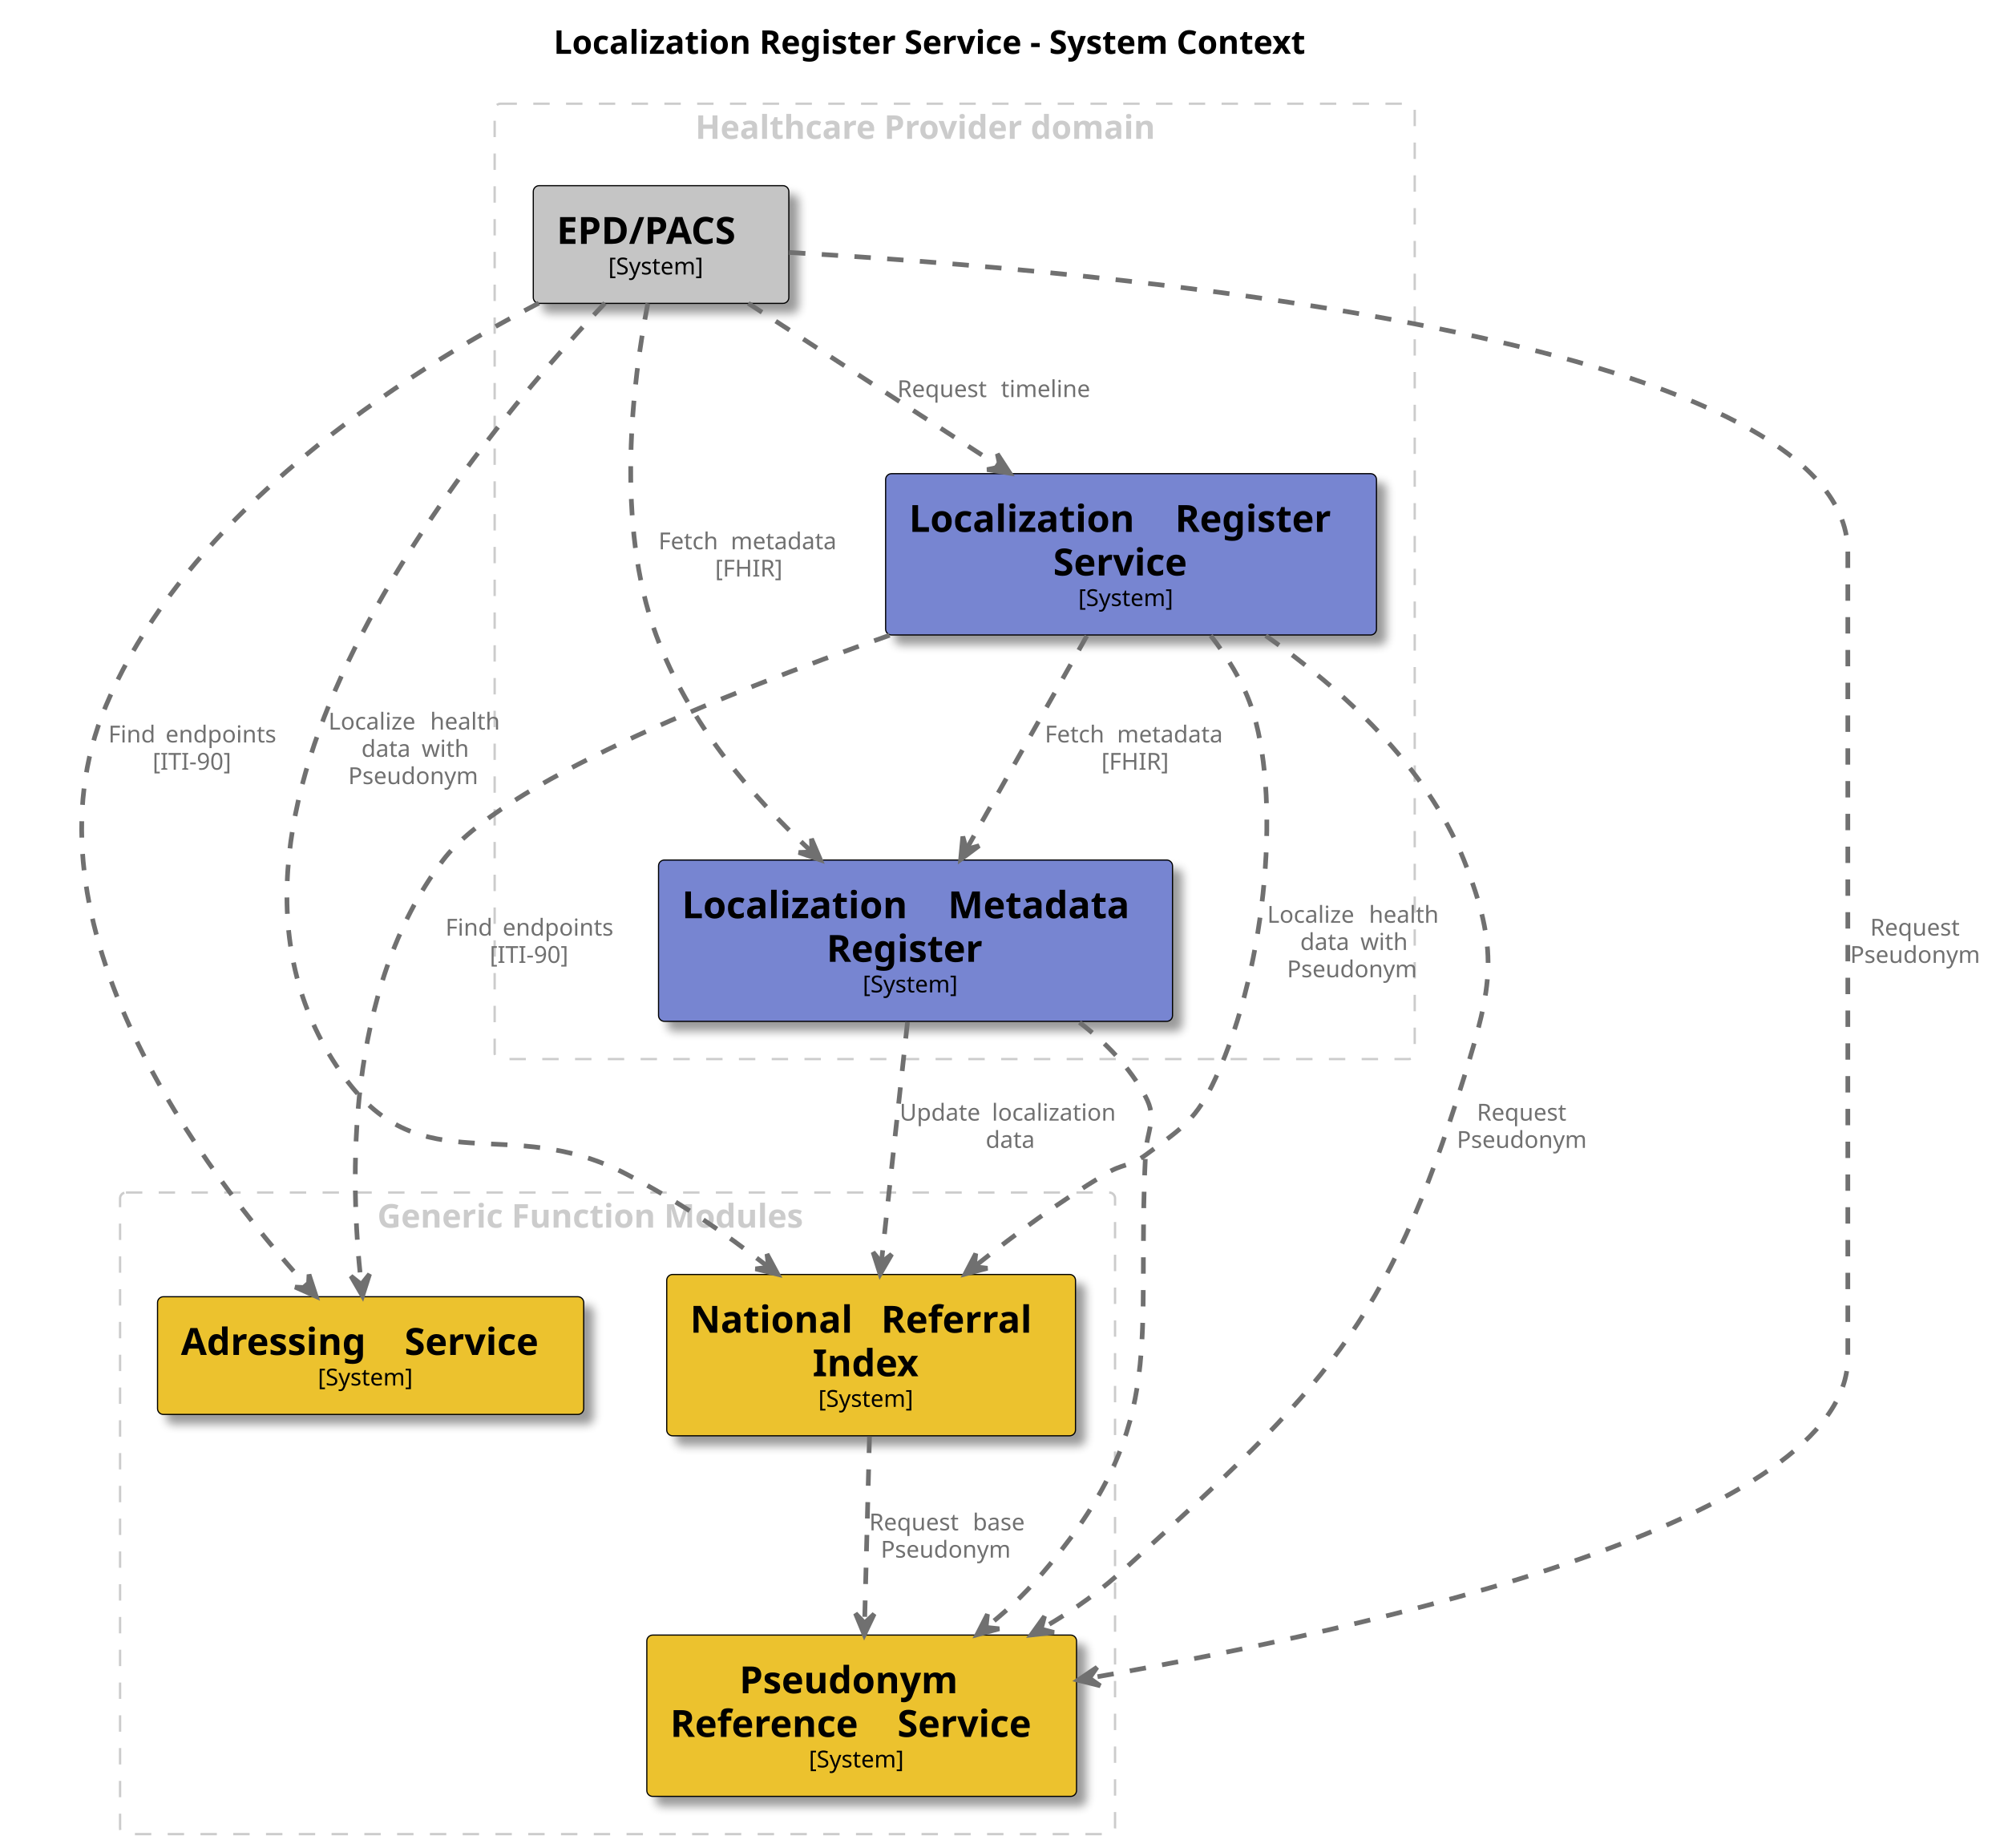
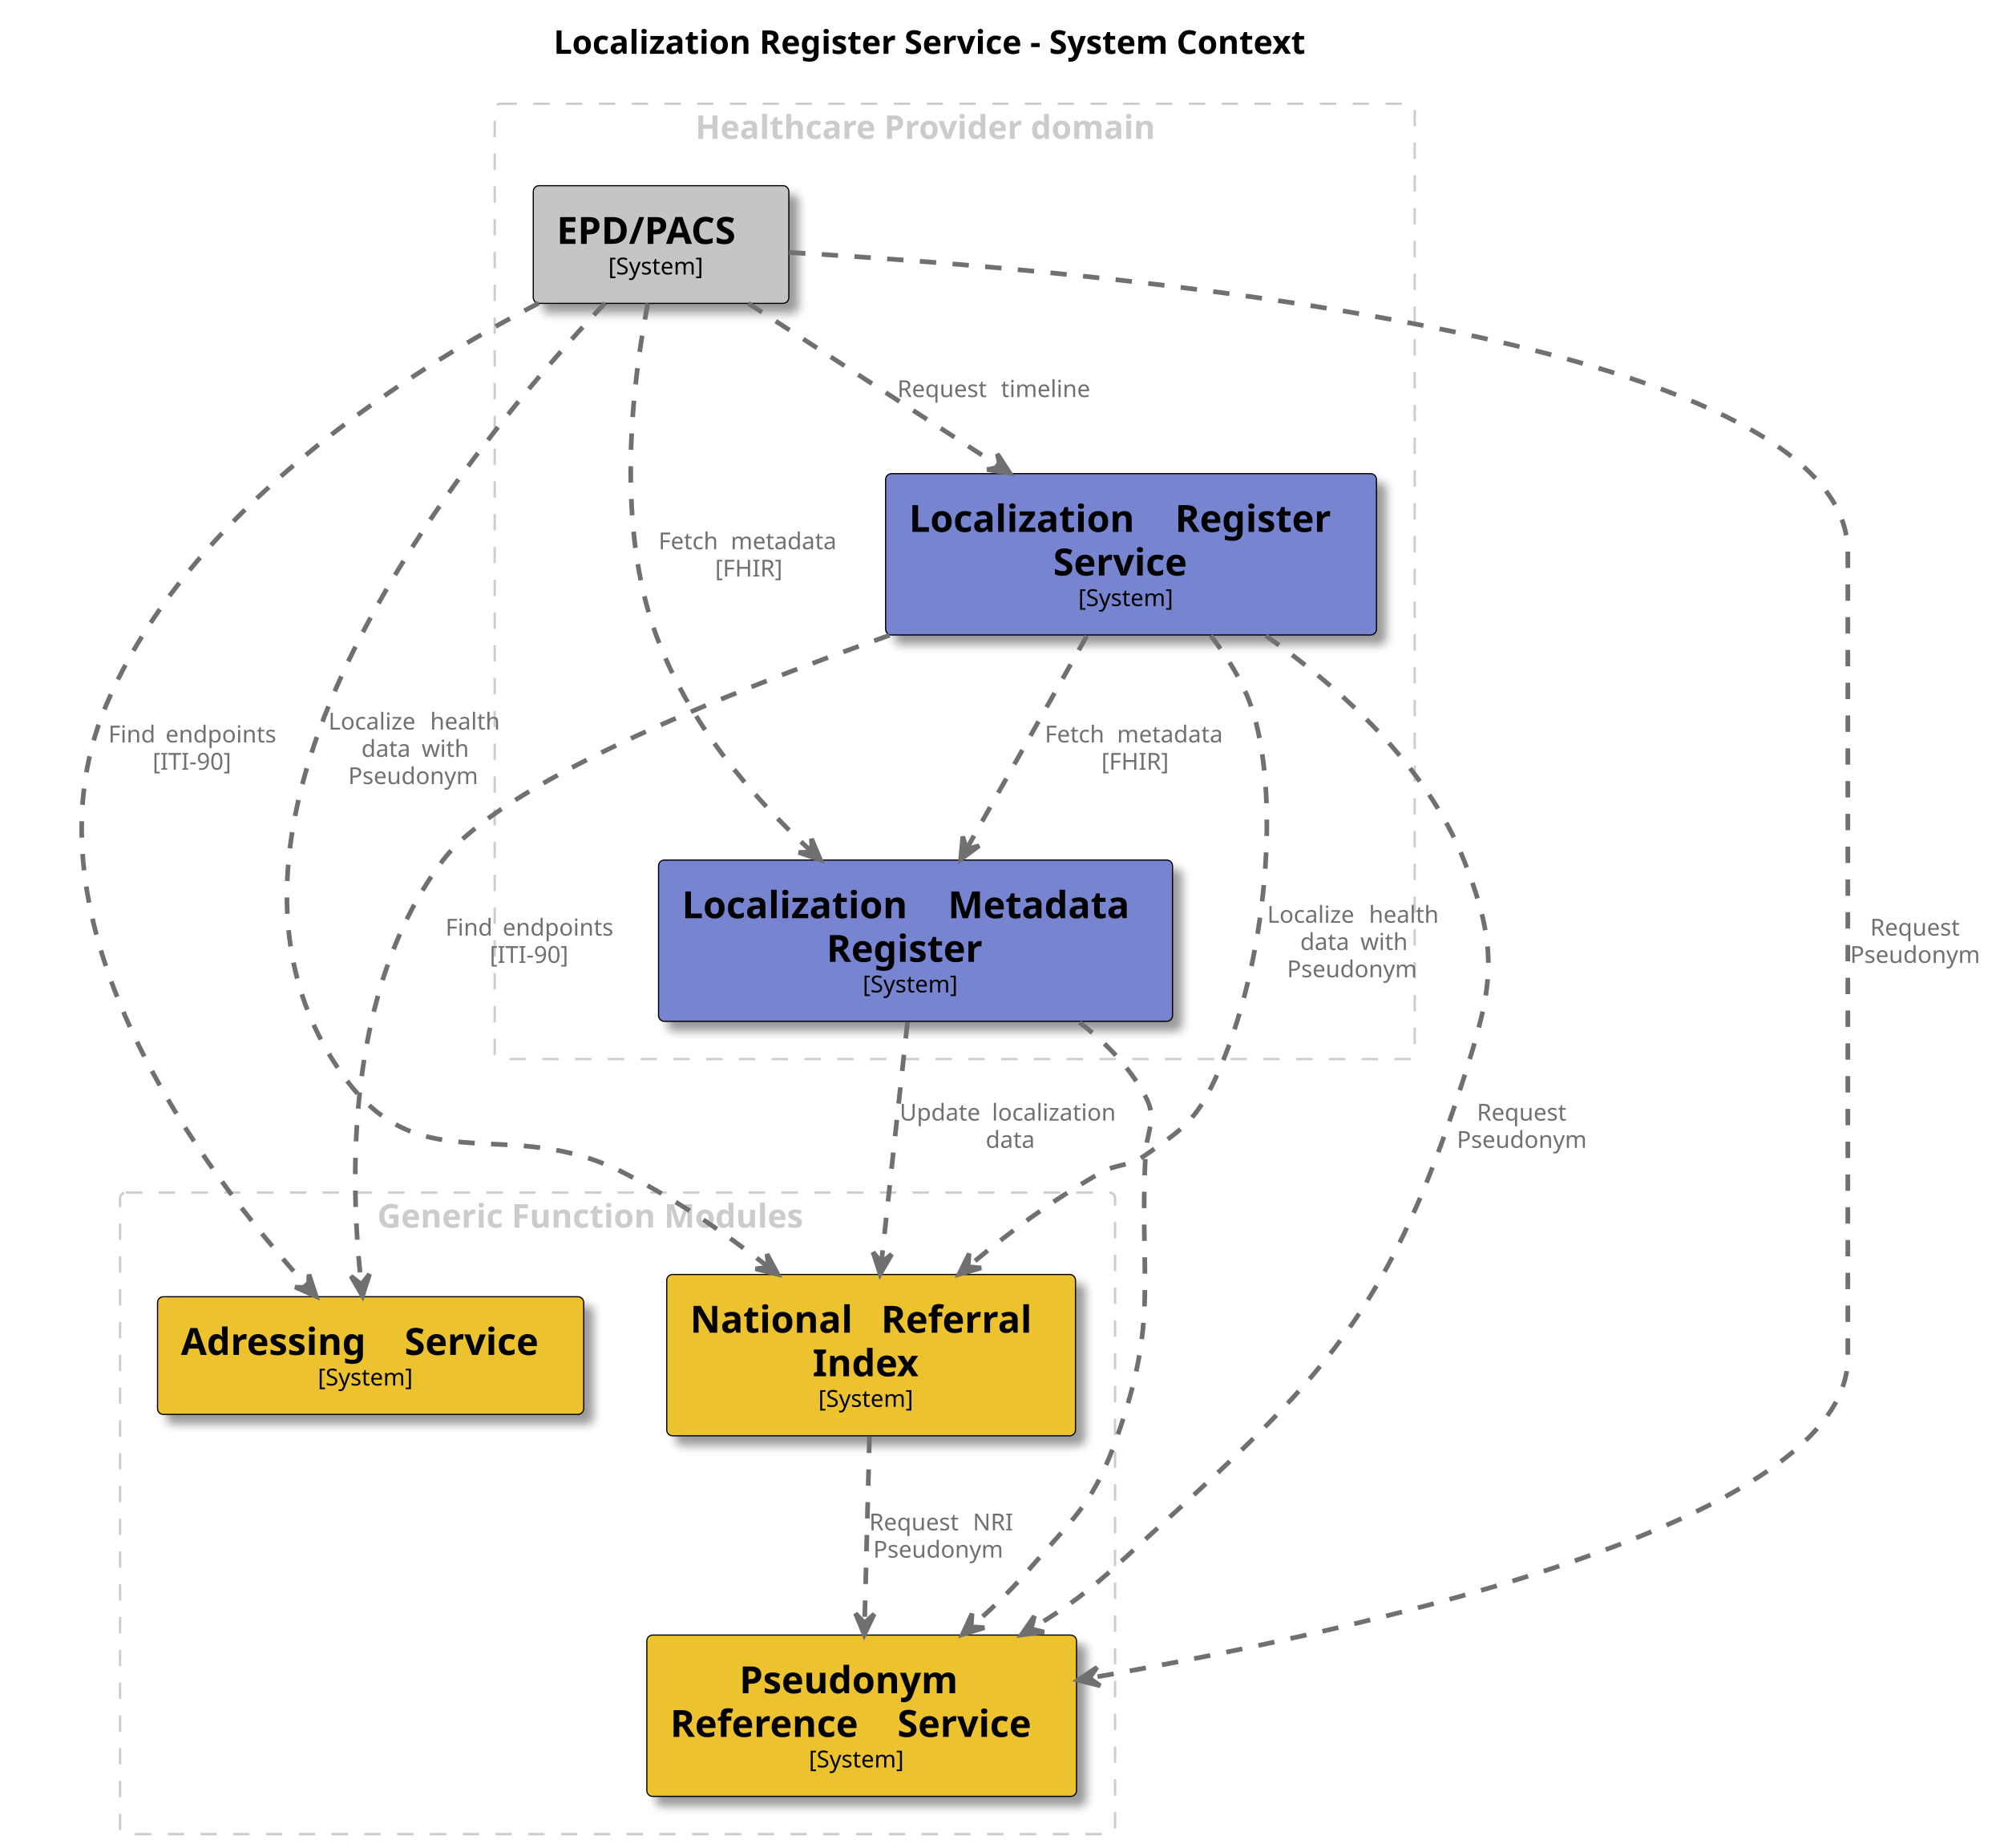
<svg xmlns="http://www.w3.org/2000/svg" contentStyleType="text/css" height="789px" preserveAspectRatio="none" style="width:856px;height:789px;background:#FFFFFF;" version="1.1" viewBox="0 0 856 789" width="856px" zoomAndPan="magnify">
  <defs>
-     <filter height="300%" id="f1ecqwmw5v5ol1" width="300%" x="-1" y="-1">
+     <filter height="300%" id="fuecr336wz0jl" width="300%" x="-1" y="-1">
      <feGaussianBlur result="blurOut" stdDeviation="2.0" />
      <feColorMatrix in="blurOut" result="blurOut2" type="matrix" values="0 0 0 0 0 0 0 0 0 0 0 0 0 0 0 0 0 0 .4 0" />
      <feOffset dx="4.0" dy="4.0" in="blurOut2" result="blurOut3" />
      <feBlend in="SourceGraphic" in2="blurOut3" mode="normal" />
    </filter>
  </defs>
  <g>
    <text fill="#000000" font-family="sans-serif" font-size="14" font-weight="bold" lengthAdjust="spacing" textLength="369.544" x="236.47" y="22.995">Localization Register Service - System Context</text>
    <g id="cluster_group1">
      <rect fill="none" height="274" rx="2.5" ry="2.5" style="stroke:#CCCCCC;stroke-width:1.0;stroke-dasharray:7.0,7.0;" width="425" x="51.29" y="509.297" />
      <text fill="#CCCCCC" font-family="sans-serif" font-size="14" font-weight="bold" lengthAdjust="spacing" textLength="205.235" x="161.172" y="524.292">Generic Function Modules</text>
    </g>
    <g id="cluster_group2">
      <rect fill="none" height="408" rx="2.5" ry="2.5" style="stroke:#CCCCCC;stroke-width:1.0;stroke-dasharray:7.0,7.0;" width="393" x="211.29" y="44.297" />
      <text fill="#CCCCCC" font-family="sans-serif" font-size="14" font-weight="bold" lengthAdjust="spacing" textLength="221.58" x="297" y="59.292">Healthcare Provider domain</text>
    </g>
    <g id="elem_PseudonymReferenceService">
-       <rect fill="#ECC22E" filter="url(#f1ecqwmw5v5ol1)" height="68.891" rx="2.5" ry="2.5" style="stroke:#000000;stroke-width:0.5;" width="183.539" x="276.29" y="698.297" />
+       <rect fill="#ECC22E" filter="url(#fuecr336wz0jl)" height="68.891" rx="2.5" ry="2.5" style="stroke:#000000;stroke-width:0.5;" width="183.539" x="276.29" y="698.297" />
      <text fill="#000000" font-family="sans-serif" font-size="16" font-weight="bold" lengthAdjust="spacing" textLength="104.43" x="315.845" y="723.148">Pseudonym</text>
      <text fill="#000000" font-family="sans-serif" font-size="16" font-weight="bold" lengthAdjust="spacing" textLength="91.453" x="286.29" y="741.773">Reference</text>
      <text fill="#000000" font-family="sans-serif" font-size="16" font-weight="bold" lengthAdjust="spacing" textLength="5.57" x="377.743" y="741.773"> </text>
      <text fill="#000000" font-family="sans-serif" font-size="16" font-weight="bold" lengthAdjust="spacing" textLength="66.516" x="383.313" y="741.773">Service</text>
      <text fill="#000000" font-family="sans-serif" font-size="10" lengthAdjust="spacing" textLength="45.093" x="345.513" y="754.829">[System]</text>
    </g>
    <g id="elem_AdressingService">
-       <rect fill="#ECC22E" filter="url(#f1ecqwmw5v5ol1)" height="50.266" rx="2.5" ry="2.5" style="stroke:#000000;stroke-width:0.5;" width="182.039" x="67.29" y="553.797" />
+       <rect fill="#ECC22E" filter="url(#fuecr336wz0jl)" height="50.266" rx="2.5" ry="2.5" style="stroke:#000000;stroke-width:0.5;" width="182.039" x="67.29" y="553.797" />
      <text fill="#000000" font-family="sans-serif" font-size="16" font-weight="bold" lengthAdjust="spacing" textLength="89.953" x="77.29" y="578.648">Adressing</text>
      <text fill="#000000" font-family="sans-serif" font-size="16" font-weight="bold" lengthAdjust="spacing" textLength="5.57" x="167.243" y="578.648"> </text>
      <text fill="#000000" font-family="sans-serif" font-size="16" font-weight="bold" lengthAdjust="spacing" textLength="66.516" x="172.813" y="578.648">Service</text>
      <text fill="#000000" font-family="sans-serif" font-size="10" lengthAdjust="spacing" textLength="45.093" x="135.763" y="591.704">[System]</text>
    </g>
    <g id="elem_NationalReferralIndex">
-       <rect fill="#ECC22E" filter="url(#f1ecqwmw5v5ol1)" height="68.891" rx="2.5" ry="2.5" style="stroke:#000000;stroke-width:0.5;" width="174.602" x="284.79" y="544.297" />
+       <rect fill="#ECC22E" filter="url(#fuecr336wz0jl)" height="68.891" rx="2.5" ry="2.5" style="stroke:#000000;stroke-width:0.5;" width="174.602" x="284.79" y="544.297" />
      <text fill="#000000" font-family="sans-serif" font-size="16" font-weight="bold" lengthAdjust="spacing" textLength="75.984" x="294.79" y="569.148">National</text>
      <text fill="#000000" font-family="sans-serif" font-size="16" font-weight="bold" lengthAdjust="spacing" textLength="5.57" x="370.774" y="569.148"> </text>
      <text fill="#000000" font-family="sans-serif" font-size="16" font-weight="bold" lengthAdjust="spacing" textLength="73.047" x="376.345" y="569.148">Referral</text>
      <text fill="#000000" font-family="sans-serif" font-size="16" font-weight="bold" lengthAdjust="spacing" textLength="49.969" x="347.106" y="587.773">Index</text>
      <text fill="#000000" font-family="sans-serif" font-size="10" lengthAdjust="spacing" textLength="45.093" x="349.544" y="600.829">[System]</text>
    </g>
    <g id="elem_LocalizationMetadataRegister">
-       <rect fill="#7785D1" filter="url(#f1ecqwmw5v5ol1)" height="68.891" rx="2.5" ry="2.5" style="stroke:#000000;stroke-width:0.5;" width="219.547" x="281.29" y="367.297" />
+       <rect fill="#7785D1" filter="url(#fuecr336wz0jl)" height="68.891" rx="2.5" ry="2.5" style="stroke:#000000;stroke-width:0.5;" width="219.547" x="281.29" y="367.297" />
      <text fill="#000000" font-family="sans-serif" font-size="16" font-weight="bold" lengthAdjust="spacing" textLength="108.062" x="291.29" y="392.148">Localization</text>
      <text fill="#000000" font-family="sans-serif" font-size="16" font-weight="bold" lengthAdjust="spacing" textLength="5.57" x="399.353" y="392.148"> </text>
      <text fill="#000000" font-family="sans-serif" font-size="16" font-weight="bold" lengthAdjust="spacing" textLength="85.914" x="404.923" y="392.148">Metadata</text>
      <text fill="#000000" font-family="sans-serif" font-size="16" font-weight="bold" lengthAdjust="spacing" textLength="76.023" x="353.052" y="410.773">Register</text>
      <text fill="#000000" font-family="sans-serif" font-size="10" lengthAdjust="spacing" textLength="45.093" x="368.517" y="423.829">[System]</text>
    </g>
    <g id="elem_LocalizationRegisterService">
-       <rect fill="#7785D1" filter="url(#f1ecqwmw5v5ol1)" height="68.891" rx="2.5" ry="2.5" style="stroke:#000000;stroke-width:0.5;" width="209.656" x="378.29" y="202.297" />
+       <rect fill="#7785D1" filter="url(#fuecr336wz0jl)" height="68.891" rx="2.5" ry="2.5" style="stroke:#000000;stroke-width:0.5;" width="209.656" x="378.29" y="202.297" />
      <text fill="#000000" font-family="sans-serif" font-size="16" font-weight="bold" lengthAdjust="spacing" textLength="108.062" x="388.29" y="227.148">Localization</text>
      <text fill="#000000" font-family="sans-serif" font-size="16" font-weight="bold" lengthAdjust="spacing" textLength="5.57" x="496.353" y="227.148"> </text>
      <text fill="#000000" font-family="sans-serif" font-size="16" font-weight="bold" lengthAdjust="spacing" textLength="76.023" x="501.923" y="227.148">Register</text>
      <text fill="#000000" font-family="sans-serif" font-size="16" font-weight="bold" lengthAdjust="spacing" textLength="66.516" x="449.86" y="245.773">Service</text>
      <text fill="#000000" font-family="sans-serif" font-size="10" lengthAdjust="spacing" textLength="45.093" x="460.572" y="258.829">[System]</text>
    </g>
    <g id="elem_EPDPACS">
-       <rect fill="#C5C5C5" filter="url(#f1ecqwmw5v5ol1)" height="50.266" rx="2.5" ry="2.5" style="stroke:#000000;stroke-width:0.5;" width="109.156" x="227.79" y="79.297" />
+       <rect fill="#C5C5C5" filter="url(#fuecr336wz0jl)" height="50.266" rx="2.5" ry="2.5" style="stroke:#000000;stroke-width:0.5;" width="109.156" x="227.79" y="79.297" />
      <text fill="#000000" font-family="sans-serif" font-size="16" font-weight="bold" lengthAdjust="spacing" textLength="89.156" x="237.79" y="104.148">EPD/PACS</text>
      <text fill="#000000" font-family="sans-serif" font-size="10" lengthAdjust="spacing" textLength="45.093" x="259.822" y="117.204">[System]</text>
    </g>
    <g id="link_LocalizationMetadataRegister_NationalReferralIndex">
      <path d="M387.63,436.537 C384.26,467.527 379.948,507.242 376.588,538.192 " fill="none" id="LocalizationMetadataRegister-to-NationalReferralIndex" style="stroke:#707070;stroke-width:2.0;stroke-dasharray:7.0,7.0;" />
      <polygon fill="#707070" points="375.94,544.157,380.888,535.641,376.48,539.186,372.935,534.778,375.94,544.157" style="stroke:#707070;stroke-width:2.0;" />
      <text fill="#707070" font-family="sans-serif" font-size="10" lengthAdjust="spacing" textLength="36.216" x="384.29" y="478.579">Update</text>
      <text fill="#707070" font-family="sans-serif" font-size="10" lengthAdjust="spacing" textLength="3.179" x="420.506" y="478.579"> </text>
      <text fill="#707070" font-family="sans-serif" font-size="10" lengthAdjust="spacing" textLength="56.611" x="423.685" y="478.579">localization</text>
      <text fill="#707070" font-family="sans-serif" font-size="10" lengthAdjust="spacing" textLength="22.524" x="421.031" y="490.22">data</text>
    </g>
    <g id="link_NationalReferralIndex_PseudonymReferenceService">
      <path d="M371.4,613.527 C370.74,638.717 370,666.989 369.33,692.159 " fill="none" id="NationalReferralIndex-to-PseudonymReferenceService" style="stroke:#707070;stroke-width:2.0;stroke-dasharray:7.0,7.0;" />
      <polygon fill="#707070" points="369.17,698.157,373.408,689.266,369.303,693.159,365.411,689.054,369.17,698.157" style="stroke:#707070;stroke-width:2.0;" />
      <text fill="#707070" font-family="sans-serif" font-size="10" lengthAdjust="spacing" textLength="41.069" x="371.29" y="653.579">Request</text>
      <text fill="#707070" font-family="sans-serif" font-size="10" lengthAdjust="spacing" textLength="3.179" x="412.359" y="653.579"> </text>
-       <text fill="#707070" font-family="sans-serif" font-size="10" lengthAdjust="spacing" textLength="23.838" x="415.538" y="653.579">base</text>
-       <text fill="#707070" font-family="sans-serif" font-size="10" lengthAdjust="spacing" textLength="58.193" x="376.236" y="665.22">Pseudonym</text>
+       <text fill="#707070" font-family="sans-serif" font-size="10" lengthAdjust="spacing" textLength="17.378" x="415.538" y="653.579">NRI</text>
+       <text fill="#707070" font-family="sans-serif" font-size="10" lengthAdjust="spacing" textLength="58.193" x="373.006" y="665.22">Pseudonym</text>
    </g>
    <g id="link_LocalizationMetadataRegister_PseudonymReferenceService">
-       <path d="M461.11,436.657 C472.45,445.347 482.63,455.847 489.29,468.297 C494.53,478.097 489.84,482.197 489.29,493.297 C485.31,573.077 499.29,606.817 448.29,668.297 C439.34,679.077 432.961,685.478 421.971,694.388 " fill="none" id="LocalizationMetadataRegister-to-PseudonymReferenceService" style="stroke:#707070;stroke-width:2.0;stroke-dasharray:7.0,7.0;" />
-       <polygon fill="#707070" points="417.31,698.167,426.82,695.606,421.194,695.018,421.782,689.392,417.31,698.167" style="stroke:#707070;stroke-width:2.0;" />
+       <path d="M461.11,436.657 C472.45,445.347 482.63,455.847 489.29,468.297 C494.53,478.097 489.84,482.197 489.29,493.297 C486.62,546.827 495.14,562.757 477.29,613.297 C467.56,640.847 460.49,646.277 441.29,668.297 C432.24,678.677 426.003,684.973 415.583,694.103 " fill="none" id="LocalizationMetadataRegister-to-PseudonymReferenceService" style="stroke:#707070;stroke-width:2.0;stroke-dasharray:7.0,7.0;" />
+       <polygon fill="#707070" points="411.07,698.057,420.475,695.134,414.831,694.762,415.203,689.117,411.07,698.057" style="stroke:#707070;stroke-width:2.0;" />
      <text fill="#000000" font-family="sans-serif" font-size="10" lengthAdjust="spacing" textLength="3.179" x="489.29" y="582.579"> </text>
    </g>
    <g id="link_LocalizationRegisterService_PseudonymReferenceService">
-       <path d="M540.65,271.467 C572.67,293.957 609.26,326.817 625.29,367.297 C640.51,405.727 637.55,420.827 625.29,460.297 C592.01,567.437 565.26,592.787 482.29,668.297 C469.89,679.577 460.308,686.616 445.598,695.226 " fill="none" id="LocalizationRegisterService-to-PseudonymReferenceService" style="stroke:#707070;stroke-width:2.0;stroke-dasharray:7.0,7.0;" />
-       <polygon fill="#707070" points="440.42,698.257,450.208,697.163,444.735,695.731,446.167,690.258,440.42,698.257" style="stroke:#707070;stroke-width:2.0;" />
+       <path d="M540.65,271.467 C572.67,293.957 609.26,326.817 625.29,367.297 C640.51,405.727 637.87,420.927 625.29,460.297 C590.76,568.377 561.08,591.797 477.29,668.297 C465.08,679.447 455.722,686.428 441.362,695.128 " fill="none" id="LocalizationRegisterService-to-PseudonymReferenceService" style="stroke:#707070;stroke-width:2.0;stroke-dasharray:7.0,7.0;" />
+       <polygon fill="#707070" points="436.23,698.237,446,696.995,440.506,695.646,441.855,690.152,436.23,698.237" style="stroke:#707070;stroke-width:2.0;" />
      <text fill="#707070" font-family="sans-serif" font-size="10" lengthAdjust="spacing" textLength="41.069" x="630.852" y="478.579">Request</text>
      <text fill="#707070" font-family="sans-serif" font-size="10" lengthAdjust="spacing" textLength="58.193" x="622.29" y="490.22">Pseudonym</text>
    </g>
    <g id="link_LocalizationRegisterService_NationalReferralIndex">
-       <path d="M517.14,271.437 C524.15,280.427 530.53,290.627 534.29,301.297 C547.17,337.907 541.69,411.407 519.29,460.297 C511.03,478.317 505.23,481.517 489.29,493.297 C482.57,498.257 479.42,496.957 472.29,501.297 C451.56,513.907 434.705,526.231 416.935,540.371 " fill="none" id="LocalizationRegisterService-to-NationalReferralIndex" style="stroke:#707070;stroke-width:2.0;stroke-dasharray:7.0,7.0;" />
-       <polygon fill="#707070" points="412.24,544.107,421.773,541.633,416.152,540.994,416.792,535.373,412.24,544.107" style="stroke:#707070;stroke-width:2.0;" />
+       <path d="M517.14,271.437 C524.15,280.427 530.53,290.627 534.29,301.297 C547.17,337.907 541.69,411.407 519.29,460.297 C511.03,478.317 505.57,481.997 489.29,493.297 C481.42,498.757 477.58,496.507 469.29,501.297 C448.31,513.427 431.557,525.913 414.237,540.363 " fill="none" id="LocalizationRegisterService-to-NationalReferralIndex" style="stroke:#707070;stroke-width:2.0;stroke-dasharray:7.0,7.0;" />
+       <polygon fill="#707070" points="409.63,544.207,419.103,541.513,413.469,541.004,413.978,535.37,409.63,544.207" style="stroke:#707070;stroke-width:2.0;" />
      <text fill="#707070" font-family="sans-serif" font-size="10" lengthAdjust="spacing" textLength="40.273" x="541.29" y="394.079">Localize</text>
      <text fill="#707070" font-family="sans-serif" font-size="10" lengthAdjust="spacing" textLength="3.179" x="581.563" y="394.079"> </text>
      <text fill="#707070" font-family="sans-serif" font-size="10" lengthAdjust="spacing" textLength="31.655" x="584.742" y="394.079">health</text>
      <text fill="#707070" font-family="sans-serif" font-size="10" lengthAdjust="spacing" textLength="22.524" x="555.384" y="405.72">data</text>
      <text fill="#707070" font-family="sans-serif" font-size="10" lengthAdjust="spacing" textLength="3.179" x="577.909" y="405.72"> </text>
      <text fill="#707070" font-family="sans-serif" font-size="10" lengthAdjust="spacing" textLength="21.216" x="581.087" y="405.72">with</text>
      <text fill="#707070" font-family="sans-serif" font-size="10" lengthAdjust="spacing" textLength="58.193" x="549.747" y="417.36">Pseudonym</text>
    </g>
    <g id="link_LocalizationRegisterService_AdressingService">
      <path d="M379.99,271.307 C305.49,297.597 213.88,335.017 189.29,367.297 C146.98,422.827 149.603,505.132 154.203,547.532 " fill="none" id="LocalizationRegisterService-to-AdressingService" style="stroke:#707070;stroke-width:2.0;stroke-dasharray:7.0,7.0;" />
      <polygon fill="#707070" points="154.85,553.497,157.856,544.118,154.311,548.526,149.903,544.981,154.85,553.497" style="stroke:#707070;stroke-width:2.0;" />
      <text fill="#707070" font-family="sans-serif" font-size="10" lengthAdjust="spacing" textLength="21.216" x="190.29" y="399.579">Find</text>
      <text fill="#707070" font-family="sans-serif" font-size="10" lengthAdjust="spacing" textLength="3.179" x="211.506" y="399.579"> </text>
      <text fill="#707070" font-family="sans-serif" font-size="10" lengthAdjust="spacing" textLength="49.551" x="214.685" y="399.579">endpoints</text>
      <text fill="#707070" font-family="sans-serif" font-size="10" lengthAdjust="spacing" textLength="36.143" x="209.191" y="411.22">[ITI-90]</text>
    </g>
    <g id="link_LocalizationRegisterService_LocalizationMetadataRegister">
      <path d="M464.23,271.567 C448.44,299.547 429.059,333.882 413.279,361.842 " fill="none" id="LocalizationRegisterService-to-LocalizationMetadataRegister" style="stroke:#707070;stroke-width:2.0;stroke-dasharray:7.0,7.0;" />
      <polygon fill="#707070" points="410.33,367.067,418.237,361.195,412.788,362.712,411.27,357.263,410.33,367.067" style="stroke:#707070;stroke-width:2.0;" />
      <text fill="#707070" font-family="sans-serif" font-size="10" lengthAdjust="spacing" textLength="27.661" x="446.29" y="317.079">Fetch</text>
      <text fill="#707070" font-family="sans-serif" font-size="10" lengthAdjust="spacing" textLength="3.179" x="473.951" y="317.079"> </text>
      <text fill="#707070" font-family="sans-serif" font-size="10" lengthAdjust="spacing" textLength="48.467" x="477.13" y="317.079">metadata</text>
      <text fill="#707070" font-family="sans-serif" font-size="10" lengthAdjust="spacing" textLength="30.972" x="470.457" y="328.72">[FHIR]</text>
    </g>
    <g id="link_EPDPACS_NationalReferralIndex">
      <path d="M258.41,129.417 C201.34,190.017 67.52,351.577 147.29,460.297 C180.63,505.737 217.28,475.297 267.29,501.297 C290.1,513.157 308.679,525.95 327.529,540.57 " fill="none" id="EPDPACS-to-NationalReferralIndex" style="stroke:#707070;stroke-width:2.0;stroke-dasharray:7.0,7.0;" />
      <polygon fill="#707070" points="332.27,544.247,327.61,535.57,328.319,541.183,322.707,541.892,332.27,544.247" style="stroke:#707070;stroke-width:2.0;" />
      <text fill="#707070" font-family="sans-serif" font-size="10" lengthAdjust="spacing" textLength="40.273" x="140.29" y="311.579">Localize</text>
      <text fill="#707070" font-family="sans-serif" font-size="10" lengthAdjust="spacing" textLength="3.179" x="180.563" y="311.579"> </text>
      <text fill="#707070" font-family="sans-serif" font-size="10" lengthAdjust="spacing" textLength="31.655" x="183.742" y="311.579">health</text>
      <text fill="#707070" font-family="sans-serif" font-size="10" lengthAdjust="spacing" textLength="22.524" x="154.384" y="323.22">data</text>
      <text fill="#707070" font-family="sans-serif" font-size="10" lengthAdjust="spacing" textLength="3.179" x="176.909" y="323.22"> </text>
      <text fill="#707070" font-family="sans-serif" font-size="10" lengthAdjust="spacing" textLength="21.216" x="180.087" y="323.22">with</text>
      <text fill="#707070" font-family="sans-serif" font-size="10" lengthAdjust="spacing" textLength="58.193" x="148.747" y="334.86">Pseudonym</text>
    </g>
    <g id="link_EPDPACS_AdressingService">
      <path d="M230.18,129.437 C171.65,159.917 80.29,218.557 45.29,301.297 C6,394.187 87.622,501.081 131.032,549.221 " fill="none" id="EPDPACS-to-AdressingService" style="stroke:#707070;stroke-width:2.0;stroke-dasharray:7.0,7.0;" />
      <polygon fill="#707070" points="135.05,553.677,131.994,544.314,131.702,549.964,126.052,549.672,135.05,553.677" style="stroke:#707070;stroke-width:2.0;" />
      <text fill="#707070" font-family="sans-serif" font-size="10" lengthAdjust="spacing" textLength="21.216" x="46.29" y="317.079">Find</text>
      <text fill="#707070" font-family="sans-serif" font-size="10" lengthAdjust="spacing" textLength="3.179" x="67.506" y="317.079"> </text>
      <text fill="#707070" font-family="sans-serif" font-size="10" lengthAdjust="spacing" textLength="49.551" x="70.684" y="317.079">endpoints</text>
      <text fill="#707070" font-family="sans-serif" font-size="10" lengthAdjust="spacing" textLength="36.143" x="65.191" y="328.72">[ITI-90]</text>
    </g>
    <g id="link_EPDPACS_LocalizationMetadataRegister">
      <path d="M276.72,129.577 C270.28,162.757 262.64,223.587 280.29,271.297 C294.31,309.207 320.547,339.42 346.087,363.18 " fill="none" id="EPDPACS-to-LocalizationMetadataRegister" style="stroke:#707070;stroke-width:2.0;stroke-dasharray:7.0,7.0;" />
      <polygon fill="#707070" points="350.48,367.267,346.615,358.208,346.819,363.861,341.166,364.065,350.48,367.267" style="stroke:#707070;stroke-width:2.0;" />
      <text fill="#707070" font-family="sans-serif" font-size="10" lengthAdjust="spacing" textLength="27.661" x="281.29" y="234.579">Fetch</text>
      <text fill="#707070" font-family="sans-serif" font-size="10" lengthAdjust="spacing" textLength="3.179" x="308.951" y="234.579"> </text>
      <text fill="#707070" font-family="sans-serif" font-size="10" lengthAdjust="spacing" textLength="48.467" x="312.13" y="234.579">metadata</text>
      <text fill="#707070" font-family="sans-serif" font-size="10" lengthAdjust="spacing" textLength="30.972" x="305.457" y="246.22">[FHIR]</text>
    </g>
    <g id="link_EPDPACS_PseudonymReferenceService">
      <path d="M337.03,107.817 C468.13,115.337 789.29,143.207 789.29,235.797 C789.29,235.797 789.29,235.797 789.29,579.797 C789.29,649.197 590.229,694.717 466.329,716.517 " fill="none" id="EPDPACS-to-PseudonymReferenceService" style="stroke:#707070;stroke-width:2.0;stroke-dasharray:7.0,7.0;" />
      <polygon fill="#707070" points="460.42,717.557,469.977,719.937,465.344,716.69,468.591,712.058,460.42,717.557" style="stroke:#707070;stroke-width:2.0;" />
      <text fill="#707070" font-family="sans-serif" font-size="10" lengthAdjust="spacing" textLength="41.069" x="798.852" y="399.579">Request</text>
      <text fill="#707070" font-family="sans-serif" font-size="10" lengthAdjust="spacing" textLength="58.193" x="790.29" y="411.22">Pseudonym</text>
    </g>
    <g id="link_EPDPACS_LocalizationRegisterService">
      <path d="M319.62,129.537 C351.07,149.957 391.368,176.12 426.348,198.83 " fill="none" id="EPDPACS-to-LocalizationRegisterService" style="stroke:#707070;stroke-width:2.0;stroke-dasharray:7.0,7.0;" />
      <polygon fill="#707070" points="431.38,202.097,426.01,193.841,427.186,199.374,421.653,200.551,431.38,202.097" style="stroke:#707070;stroke-width:2.0;" />
      <text fill="#707070" font-family="sans-serif" font-size="10" lengthAdjust="spacing" textLength="41.069" x="383.29" y="169.579">Request</text>
      <text fill="#707070" font-family="sans-serif" font-size="10" lengthAdjust="spacing" textLength="3.179" x="424.359" y="169.579"> </text>
      <text fill="#707070" font-family="sans-serif" font-size="10" lengthAdjust="spacing" textLength="40.64" x="427.538" y="169.579">timeline</text>
    </g>
  </g>
</svg>
